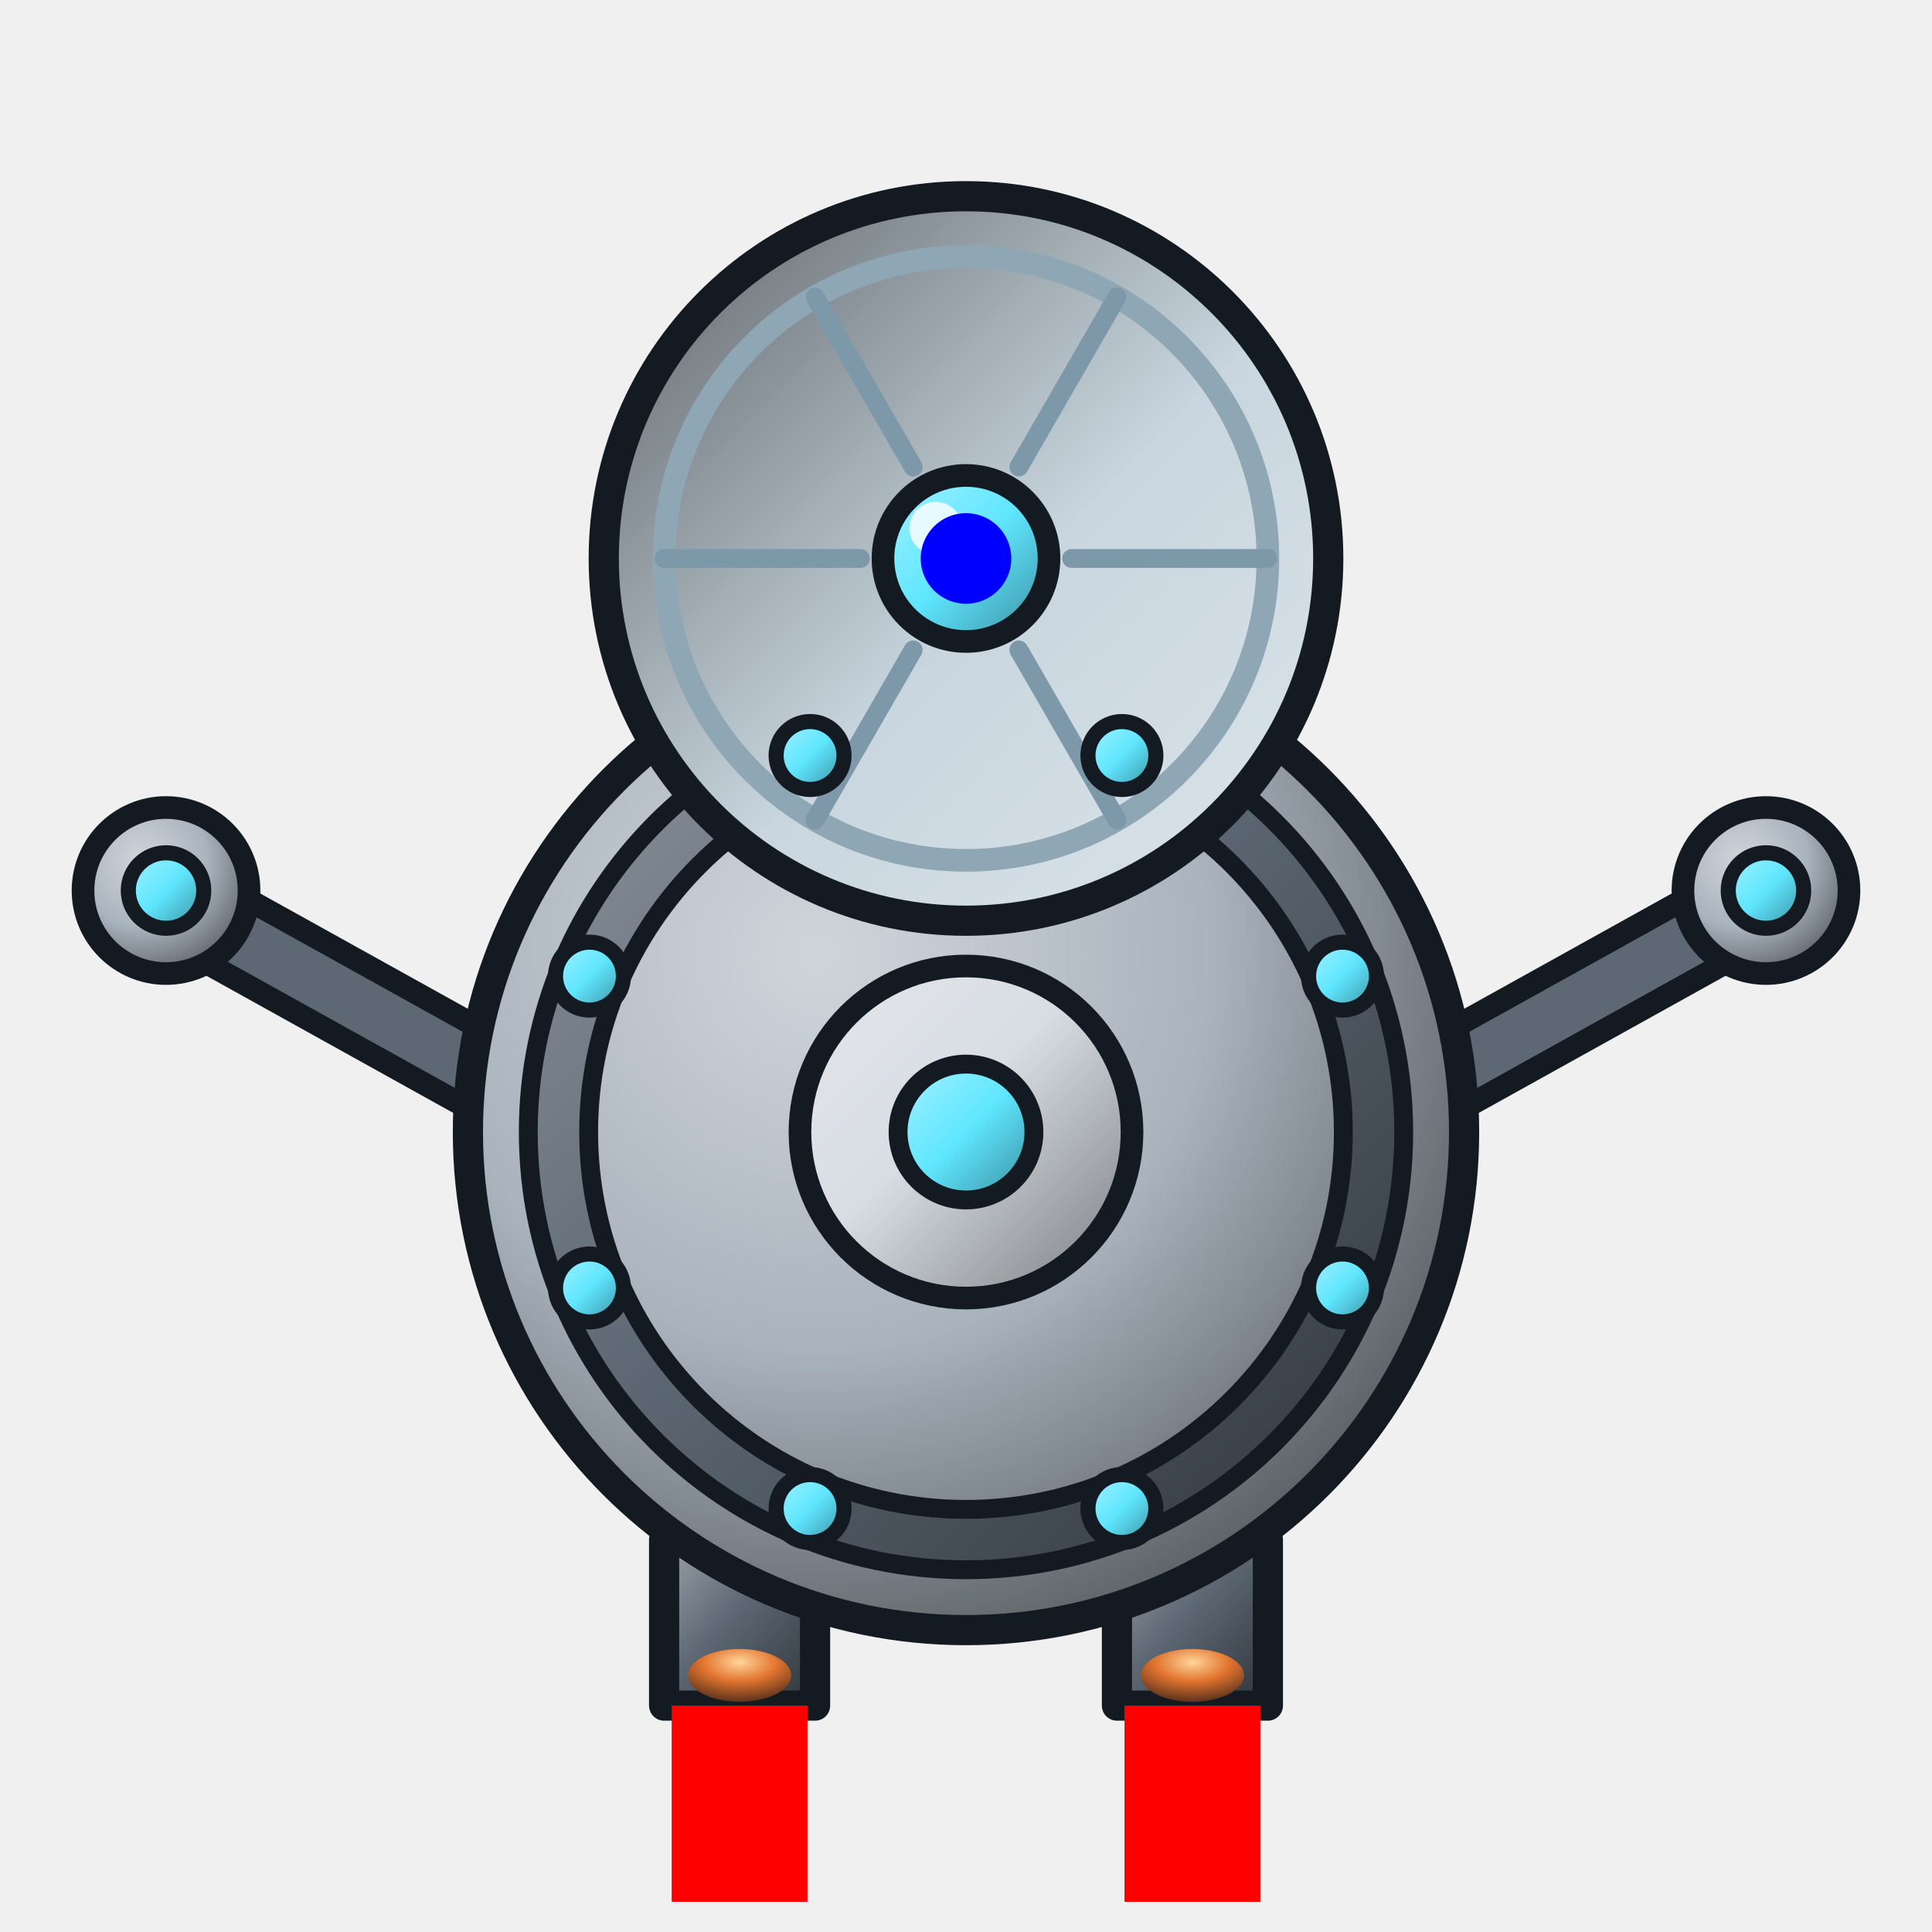
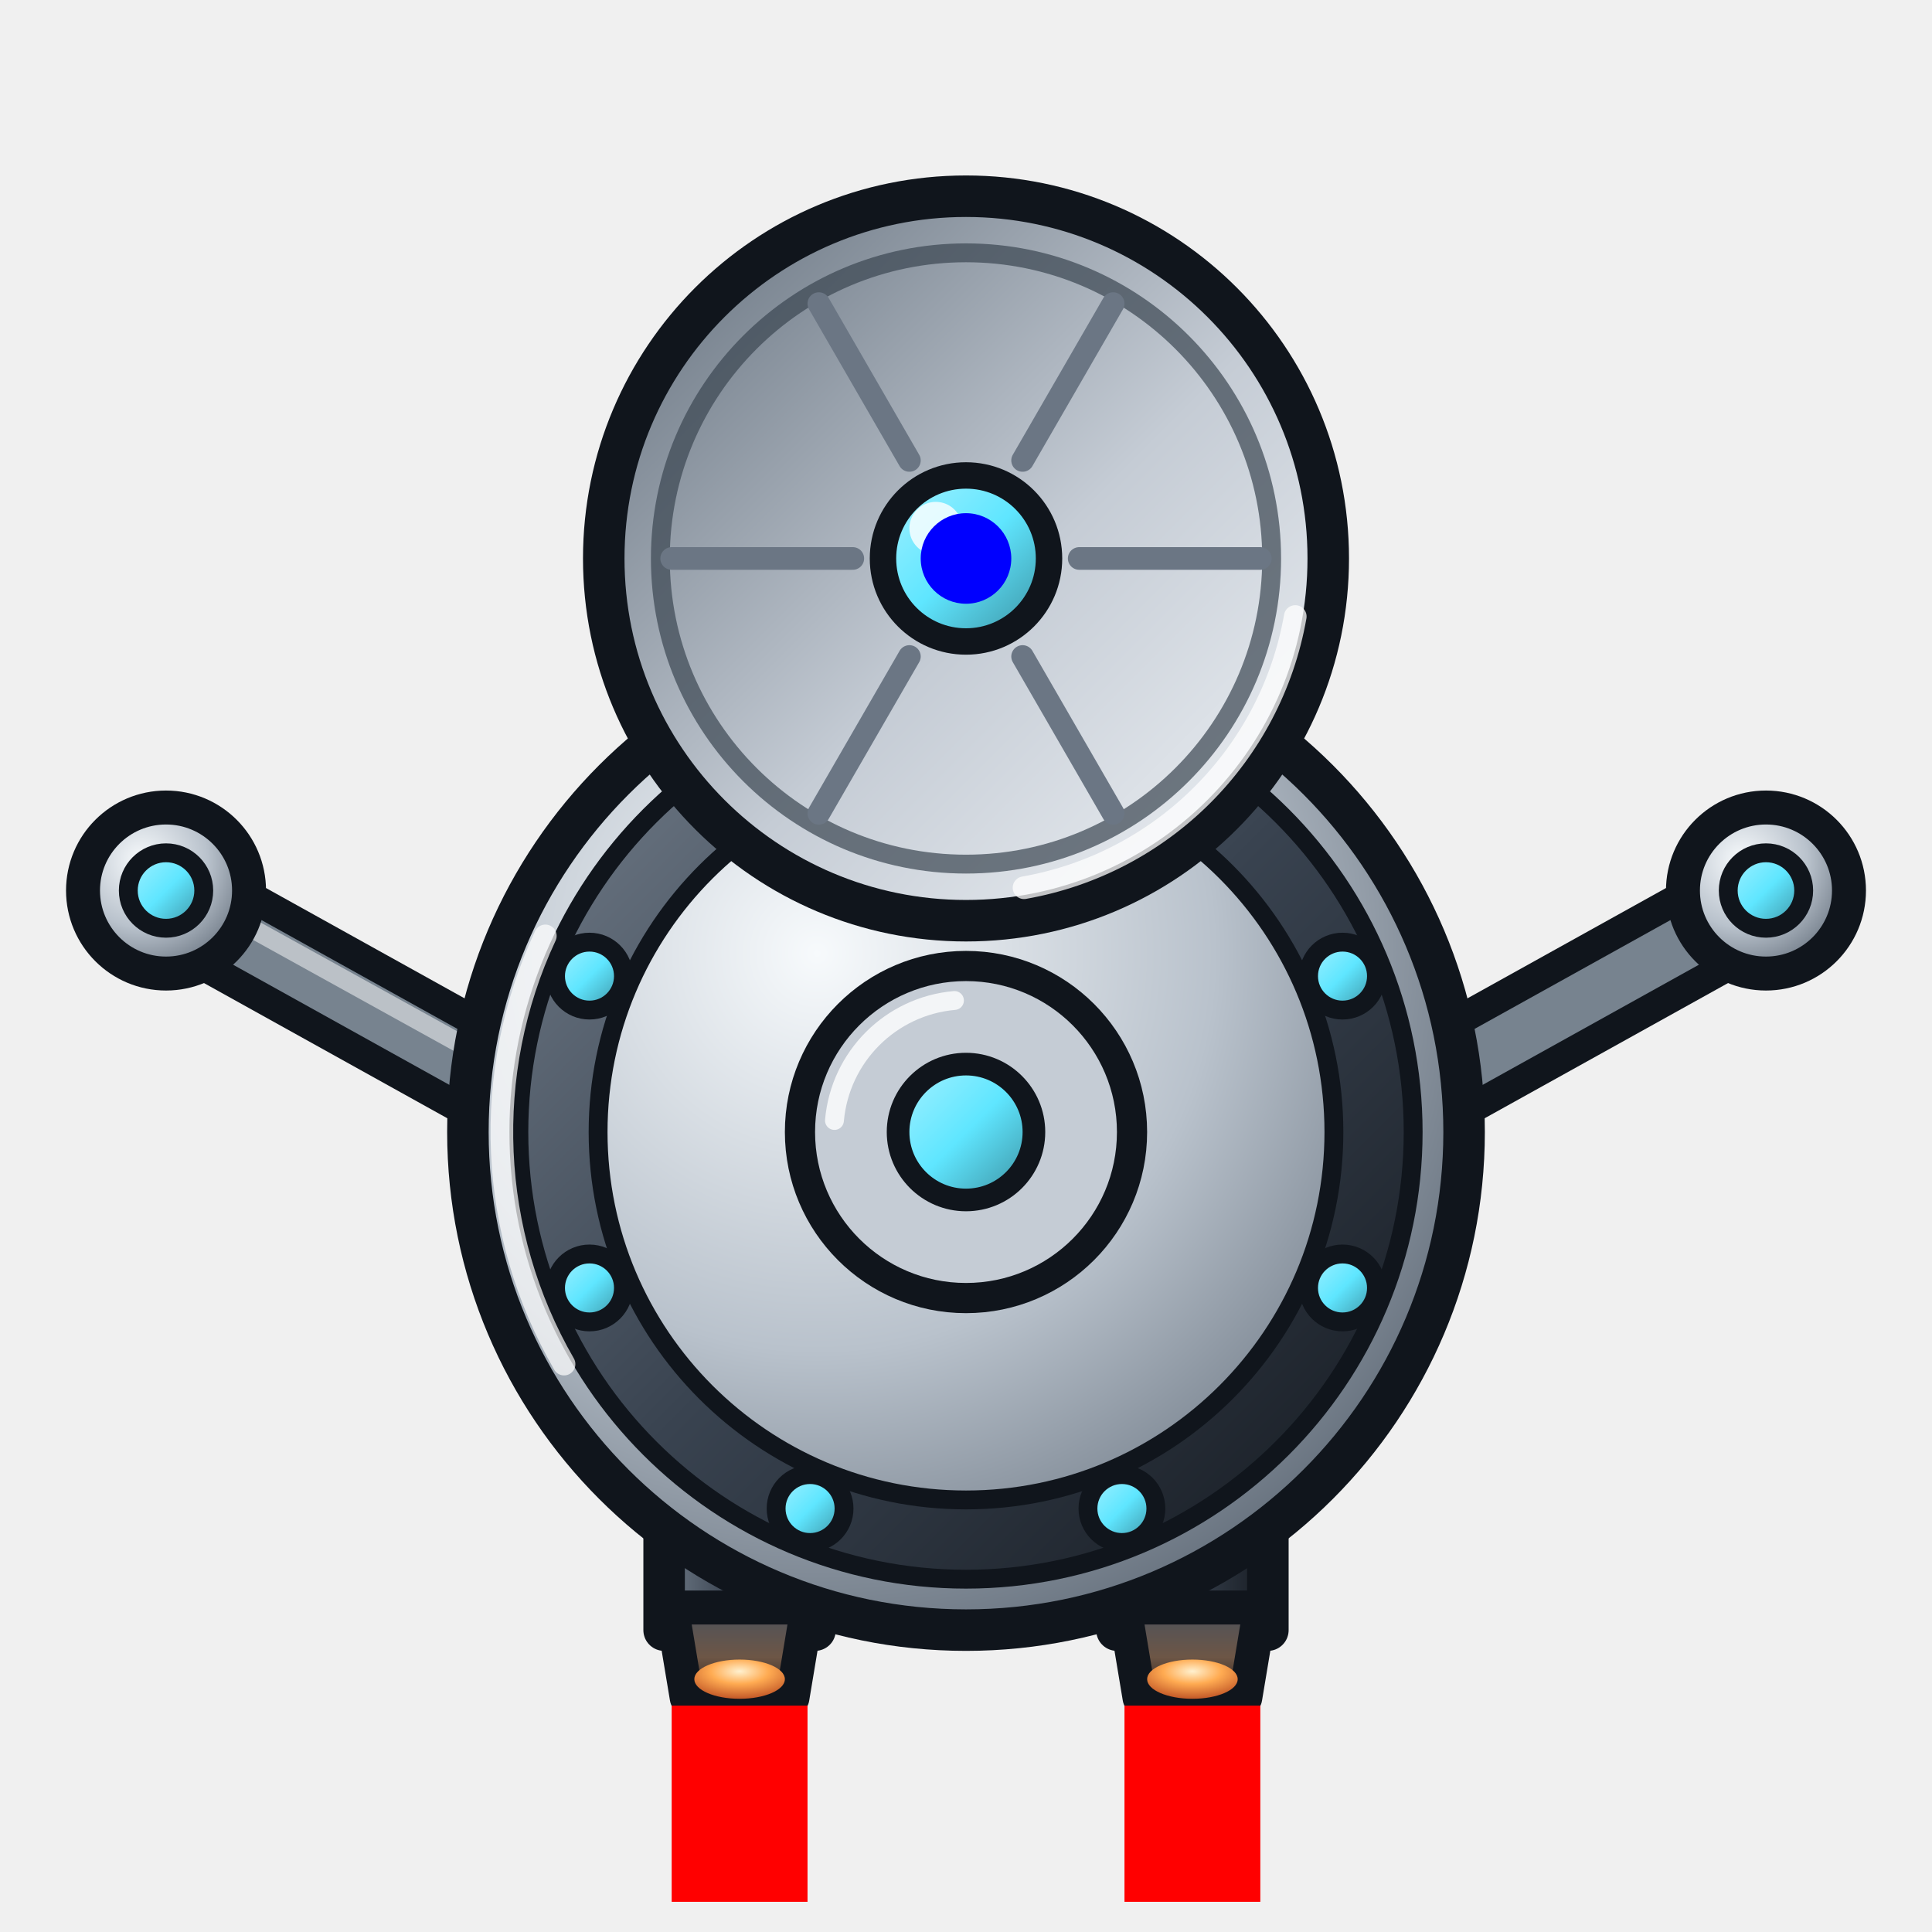
<svg xmlns="http://www.w3.org/2000/svg" viewBox="0 0 256 256">
  <defs>
    <linearGradient id="accent-fill" x1="0" y1="0" x2="1" y2="1">
      <stop id="accent-light" offset="0" stop-color="#a7f1ff" />
      <stop id="accent-base" offset="0.5" stop-color="#5fe6ff" />
      <stop id="accent-dark" offset="1" stop-color="#398a99" />
    </linearGradient>
-     <linearGradient id="sheen" x1="0" y1="0" x2="1" y2="1">
-       <stop offset="0" stop-color="#ffffff" stop-opacity="0.22" />
-       <stop offset="0.5" stop-color="#ffffff" stop-opacity="0" />
-       <stop offset="1" stop-color="#03070c" stop-opacity="0.4" />
+     <radialGradient id="plate" cx="0.35" cy="0.32" r="0.8">
+       <stop offset="0" stop-color="#f7fafc" />
+       <stop offset="0.5" stop-color="#b9c2cc" />
+       <stop offset="1" stop-color="#56616e" />
+     </radialGradient>
+     <linearGradient id="dish" x1="0" y1="0" x2="1" y2="1">
+       <stop offset="0" stop-color="#5f6b78" />
+       <stop offset="0.55" stop-color="#c5ccd5" />
+       <stop offset="1" stop-color="#f2f5f8" />
    </linearGradient>
-     <radialGradient id="ba9b3be4555" cx="0.35" cy="0.32" r="0.8">
-       <stop offset="0" stop-color="#d0d5db" />
-       <stop offset="0.5" stop-color="#a9b3be" />
-       <stop offset="1" stop-color="#4c5155" />
-     </radialGradient>
-     <linearGradient id="m5d68744050" x1="0" y1="0" x2="1" y2="1">
-       <stop offset="0" stop-color="#9ea4ac" />
-       <stop offset="0.45" stop-color="#5d6874" />
-       <stop offset="1" stop-color="#2e343a" />
+     <linearGradient id="ring" x1="0" y1="0" x2="1" y2="1">
+       <stop offset="0" stop-color="#6f7a87" />
+       <stop offset="0.5" stop-color="#394350" />
+       <stop offset="1" stop-color="#171c23" />
    </linearGradient>
-     <linearGradient id="m5d68743050" x1="0" y1="0" x2="1" y2="1">
-       <stop offset="0" stop-color="#8e959e" />
-       <stop offset="0.45" stop-color="#5d6874" />
-       <stop offset="1" stop-color="#2e343a" />
+     <linearGradient id="gun" x1="0" y1="0" x2="1" y2="0">
+       <stop offset="0" stop-color="#6f7a87" />
+       <stop offset="0.45" stop-color="#394350" />
+       <stop offset="1" stop-color="#171c23" />
    </linearGradient>
-     <linearGradient id="dc9d6df" x1="0" y1="0" x2="1" y2="1">
-       <stop offset="0" stop-color="#5a6064" />
-       <stop offset="0.55" stop-color="#c9d6df" />
-       <stop offset="1" stop-color="#dce4ea" />
+     <linearGradient id="bell" x1="0" y1="0" x2="0" y2="1">
+       <stop offset="0" stop-color="#4b525c" />
+       <stop offset="0.55" stop-color="#6d5646" />
+       <stop offset="1" stop-color="#2a1a14" />
    </linearGradient>
-     <linearGradient id="md8dde33045" x1="0" y1="0" x2="1" y2="1">
-       <stop offset="0" stop-color="#e4e7eb" />
-       <stop offset="0.45" stop-color="#d8dde3" />
-       <stop offset="1" stop-color="#777a7d" />
-     </linearGradient>
-     <radialGradient id="nozzle" cx="0.5" cy="0.25" r="0.9">
-       <stop offset="0" stop-color="#ffd59a" />
-       <stop offset="0.4" stop-color="#e2742f" />
-       <stop offset="1" stop-color="#2a1a14" />
+     <radialGradient id="fire" cx="0.5" cy="0.3" r="0.8">
+       <stop offset="0" stop-color="#fff1cf" />
+       <stop offset="0.4" stop-color="#ffab52" />
+       <stop offset="1" stop-color="#b3431c" />
    </radialGradient>
  </defs>
-   <g id="hull" stroke="#141a22" stroke-width="4" stroke-linejoin="round" stroke-linecap="round">
-     <path d="M78 150 L24 120 Z" fill="none" stroke="#141a22" stroke-width="13" />
-     <path d="M78 150 L24 120 Z" fill="none" stroke="#5d6874" stroke-width="7" />
-     <circle cx="22" cy="118" r="11" fill="url(#ba9b3be4555)" stroke-width="3" />
-     <path d="M178 150 L232 120 Z" fill="none" stroke="#141a22" stroke-width="13" />
-     <path d="M178 150 L232 120 Z" fill="none" stroke="#5d6874" stroke-width="7" />
-     <circle cx="234" cy="118" r="11" fill="url(#ba9b3be4555)" stroke-width="3" />
-     <rect x="88" y="204" width="20" height="22" fill="url(#m5d68744050)" />
-     <rect x="148" y="204" width="20" height="22" fill="url(#m5d68744050)" />
-     <circle cx="128" cy="150" r="66" fill="url(#ba9b3be4555)" />
-     <path d="M70 150 A58 58 0 1 1 186 150 A58 58 0 1 1 70 150 Z M78 150 A50 50 0 1 0 178 150 A50 50 0 1 0 78 150 Z" fill="url(#m5d68743050)" fill-rule="evenodd" stroke-width="2.5" />
-     <rect x="112" y="84" width="32" height="34" fill="url(#m5d68744050)" />
-     <circle cx="128" cy="74" r="48" fill="url(#dc9d6df)" />
-     <circle cx="128" cy="74" r="40" fill="none" stroke="#8fa6b4" stroke-width="3" />
-     <path d="M135 61.88 L148 39.36 M142 74 L168 74 M135 86.12 L148 108.64 M121 86.12 L108 108.64 M114 74 L88 74 M121 61.88 L108 39.36" fill="none" stroke="#7d98a8" stroke-width="2.5" />
-     <circle cx="128" cy="150" r="22" fill="url(#md8dde33045)" stroke-width="3" />
-     <ellipse cx="98" cy="222" rx="6.84" ry="3.5" fill="url(#nozzle)" stroke="none" />
-     <ellipse cx="158" cy="222" rx="6.84" ry="3.5" fill="url(#nozzle)" stroke="none" />
+   <g id="hull" stroke="#10151c" stroke-width="5.5" stroke-linejoin="round" stroke-linecap="round">
+     <path d="M78 150 L24 120 M178 150 L232 120" fill="none" stroke-width="15" />
+     <path d="M78 150 L24 120 M178 150 L232 120" fill="none" stroke="#77838f" stroke-width="7" />
+     <path d="M74 145.5 L27 119.5" fill="none" stroke="#ffffff" stroke-opacity="0.5" stroke-width="2.5" />
+     <circle cx="22" cy="118" r="11" fill="url(#plate)" stroke-width="4.5" />
+     <circle cx="234" cy="118" r="11" fill="url(#plate)" stroke-width="4.5" />
+     <rect x="88" y="200" width="20" height="16" fill="url(#gun)" />
+     <rect x="148" y="200" width="20" height="16" fill="url(#gun)" />
+     <path d="M89 213 L107 213 L105 225 L91 225 Z M149 213 L167 213 L165 225 L151 225 Z" fill="url(#bell)" stroke-width="4.5" />
+     <ellipse cx="98" cy="222.5" rx="6" ry="2.6" fill="url(#fire)" stroke="none" />
+     <ellipse cx="158" cy="222.5" rx="6" ry="2.6" fill="url(#fire)" stroke="none" />
+     <circle cx="128" cy="150" r="66" fill="url(#plate)" />
+     <circle cx="128" cy="150" r="54" fill="none" stroke-width="13" />
+     <circle cx="128" cy="150" r="54" fill="none" stroke="url(#ring)" stroke-width="8" />
+     <path d="M74.74 180.75 A61.5 61.5 0 0 1 72.26 124.01" fill="none" stroke="#ffffff" stroke-opacity="0.7" stroke-width="3" />
+     <rect x="112" y="86" width="32" height="32" fill="url(#gun)" />
+     <circle cx="128" cy="74" r="48" fill="url(#dish)" />
+     <circle cx="128" cy="74" r="40.5" fill="none" stroke="#3b4652" stroke-opacity="0.7" stroke-width="2.5" />
+     <path d="M143 74 L167 74 M135.5 86.99 L147.5 107.77 M120.5 86.99 L108.5 107.77 M113 74 L89 74 M120.5 61.01 L108.5 40.23 M135.5 61.01 L147.5 40.23" fill="none" stroke="#6b7684" stroke-width="3" />
+     <path d="M171.63 81.69 A44.3 44.3 0 0 1 135.69 117.63" fill="none" stroke="#ffffff" stroke-opacity="0.75" stroke-width="3" />
+     <circle cx="128" cy="150" r="22" fill="#c5ccd5" stroke-width="4" />
+     <path d="M110.57 148.47 A17.5 17.5 0 0 1 126.47 132.57" fill="none" stroke="#ffffff" stroke-opacity="0.8" stroke-width="2.5" />
  </g>
-   <g id="accent" stroke="#141a22" stroke-width="4" stroke-linejoin="round" stroke-linecap="round">
-     <circle cx="128" cy="74" r="11" fill="url(#accent-fill)" stroke-width="3" />
+   <g id="accent" stroke="#10151c" stroke-width="4" stroke-linejoin="round" stroke-linecap="round">
+     <circle cx="128" cy="74" r="11" fill="url(#accent-fill)" stroke-width="3.5" />
    <circle cx="124" cy="70" r="3.5" fill="#ffffff" fill-opacity="0.8" stroke="none" />
-     <circle cx="148.66" cy="100.11" r="4.5" fill="url(#accent-fill)" stroke-width="2" />
-     <circle cx="177.89" cy="129.34" r="4.5" fill="url(#accent-fill)" stroke-width="2" />
-     <circle cx="177.89" cy="170.66" r="4.5" fill="url(#accent-fill)" stroke-width="2" />
-     <circle cx="148.66" cy="199.89" r="4.5" fill="url(#accent-fill)" stroke-width="2" />
-     <circle cx="107.34" cy="199.89" r="4.5" fill="url(#accent-fill)" stroke-width="2" />
-     <circle cx="78.11" cy="170.66" r="4.5" fill="url(#accent-fill)" stroke-width="2" />
-     <circle cx="78.11" cy="129.34" r="4.5" fill="url(#accent-fill)" stroke-width="2" />
-     <circle cx="107.34" cy="100.11" r="4.5" fill="url(#accent-fill)" stroke-width="2" />
-     <circle cx="22" cy="118" r="5" fill="url(#accent-fill)" stroke-width="2" />
-     <circle cx="234" cy="118" r="5" fill="url(#accent-fill)" stroke-width="2" />
-     <circle cx="128" cy="150" r="9" fill="url(#accent-fill)" stroke-width="2.5" />
+     <circle cx="177.89" cy="129.34" r="4.5" fill="url(#accent-fill)" stroke-width="2.5" />
+     <circle cx="177.89" cy="170.66" r="4.5" fill="url(#accent-fill)" stroke-width="2.5" />
+     <circle cx="148.66" cy="199.89" r="4.5" fill="url(#accent-fill)" stroke-width="2.5" />
+     <circle cx="107.34" cy="199.89" r="4.5" fill="url(#accent-fill)" stroke-width="2.5" />
+     <circle cx="78.11" cy="170.66" r="4.5" fill="url(#accent-fill)" stroke-width="2.5" />
+     <circle cx="78.11" cy="129.34" r="4.5" fill="url(#accent-fill)" stroke-width="2.5" />
+     <circle cx="22" cy="118" r="5" fill="url(#accent-fill)" stroke-width="2.5" />
+     <circle cx="234" cy="118" r="5" fill="url(#accent-fill)" stroke-width="2.5" />
+     <circle cx="128" cy="150" r="9" fill="url(#accent-fill)" stroke-width="3" />
  </g>
  <g id="anchors">
    <circle id="sensor" cx="128" cy="74" r="6" fill="#0000ff" />
    <line id="flame-main-1" x1="98" y1="226" x2="98" y2="252" stroke="#ff0000" stroke-width="18" />
    <line id="flame-main-2" x1="158" y1="226" x2="158" y2="252" stroke="#ff0000" stroke-width="18" />
  </g>
</svg>
